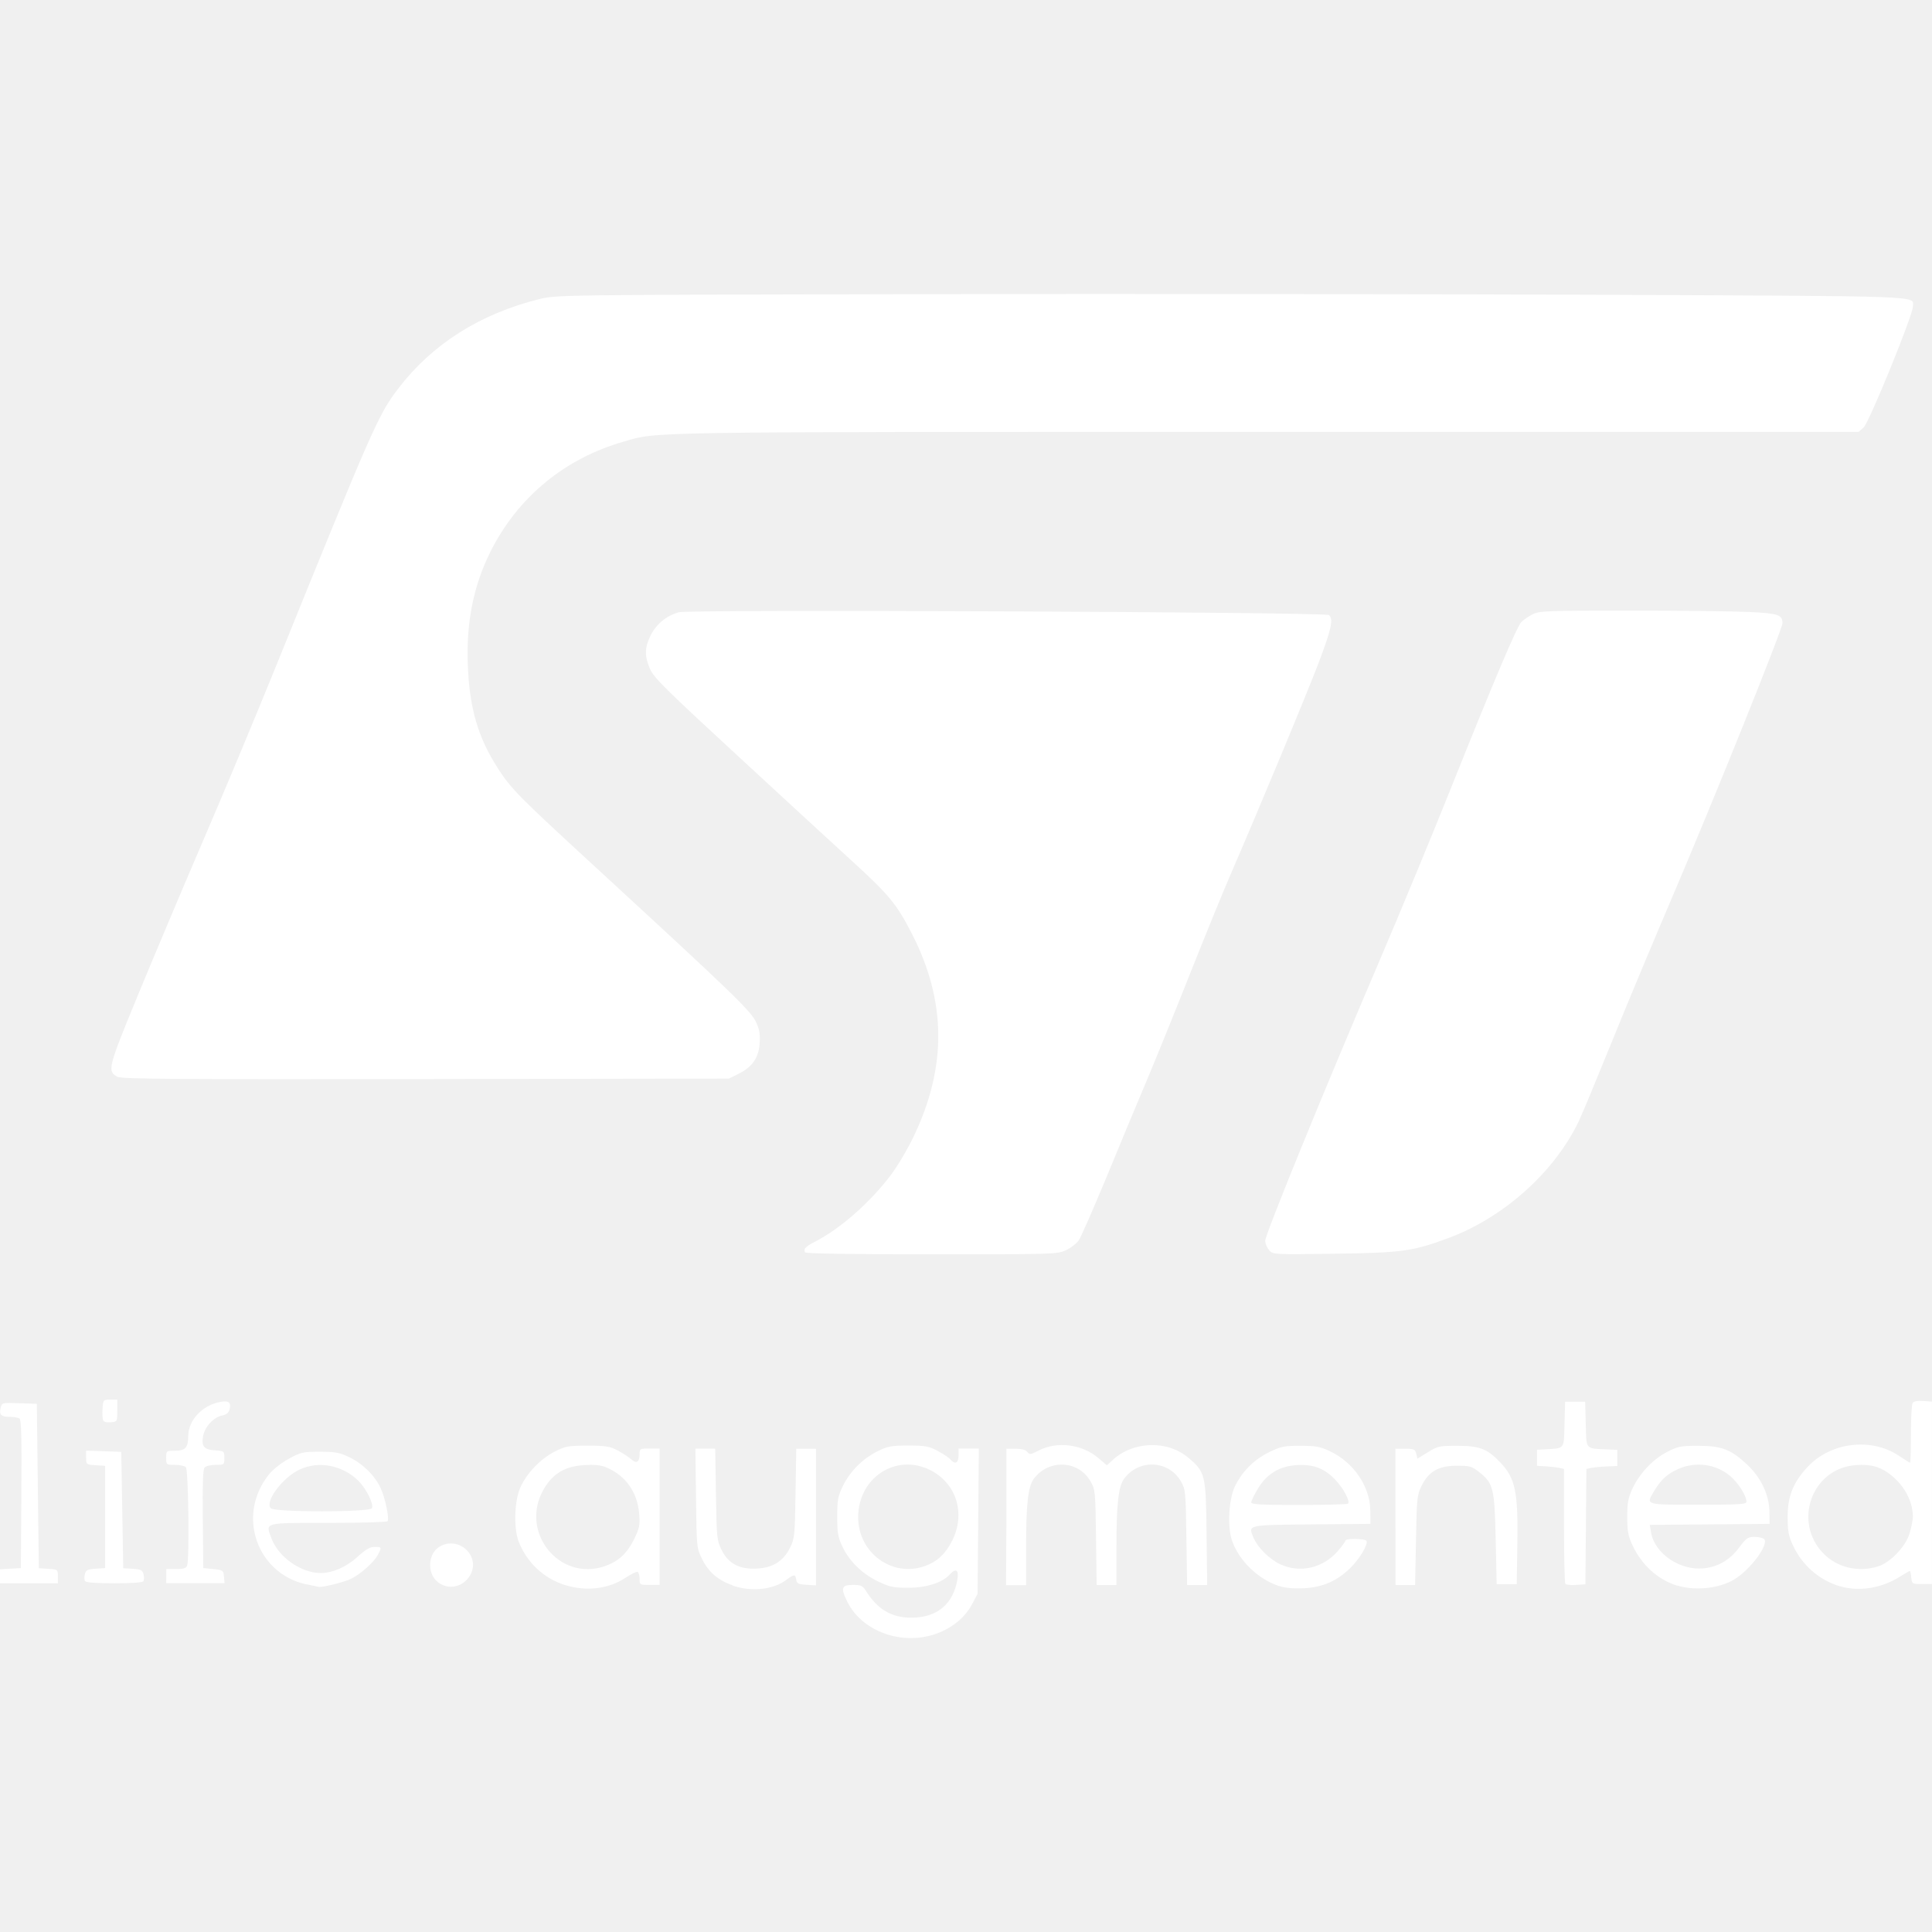
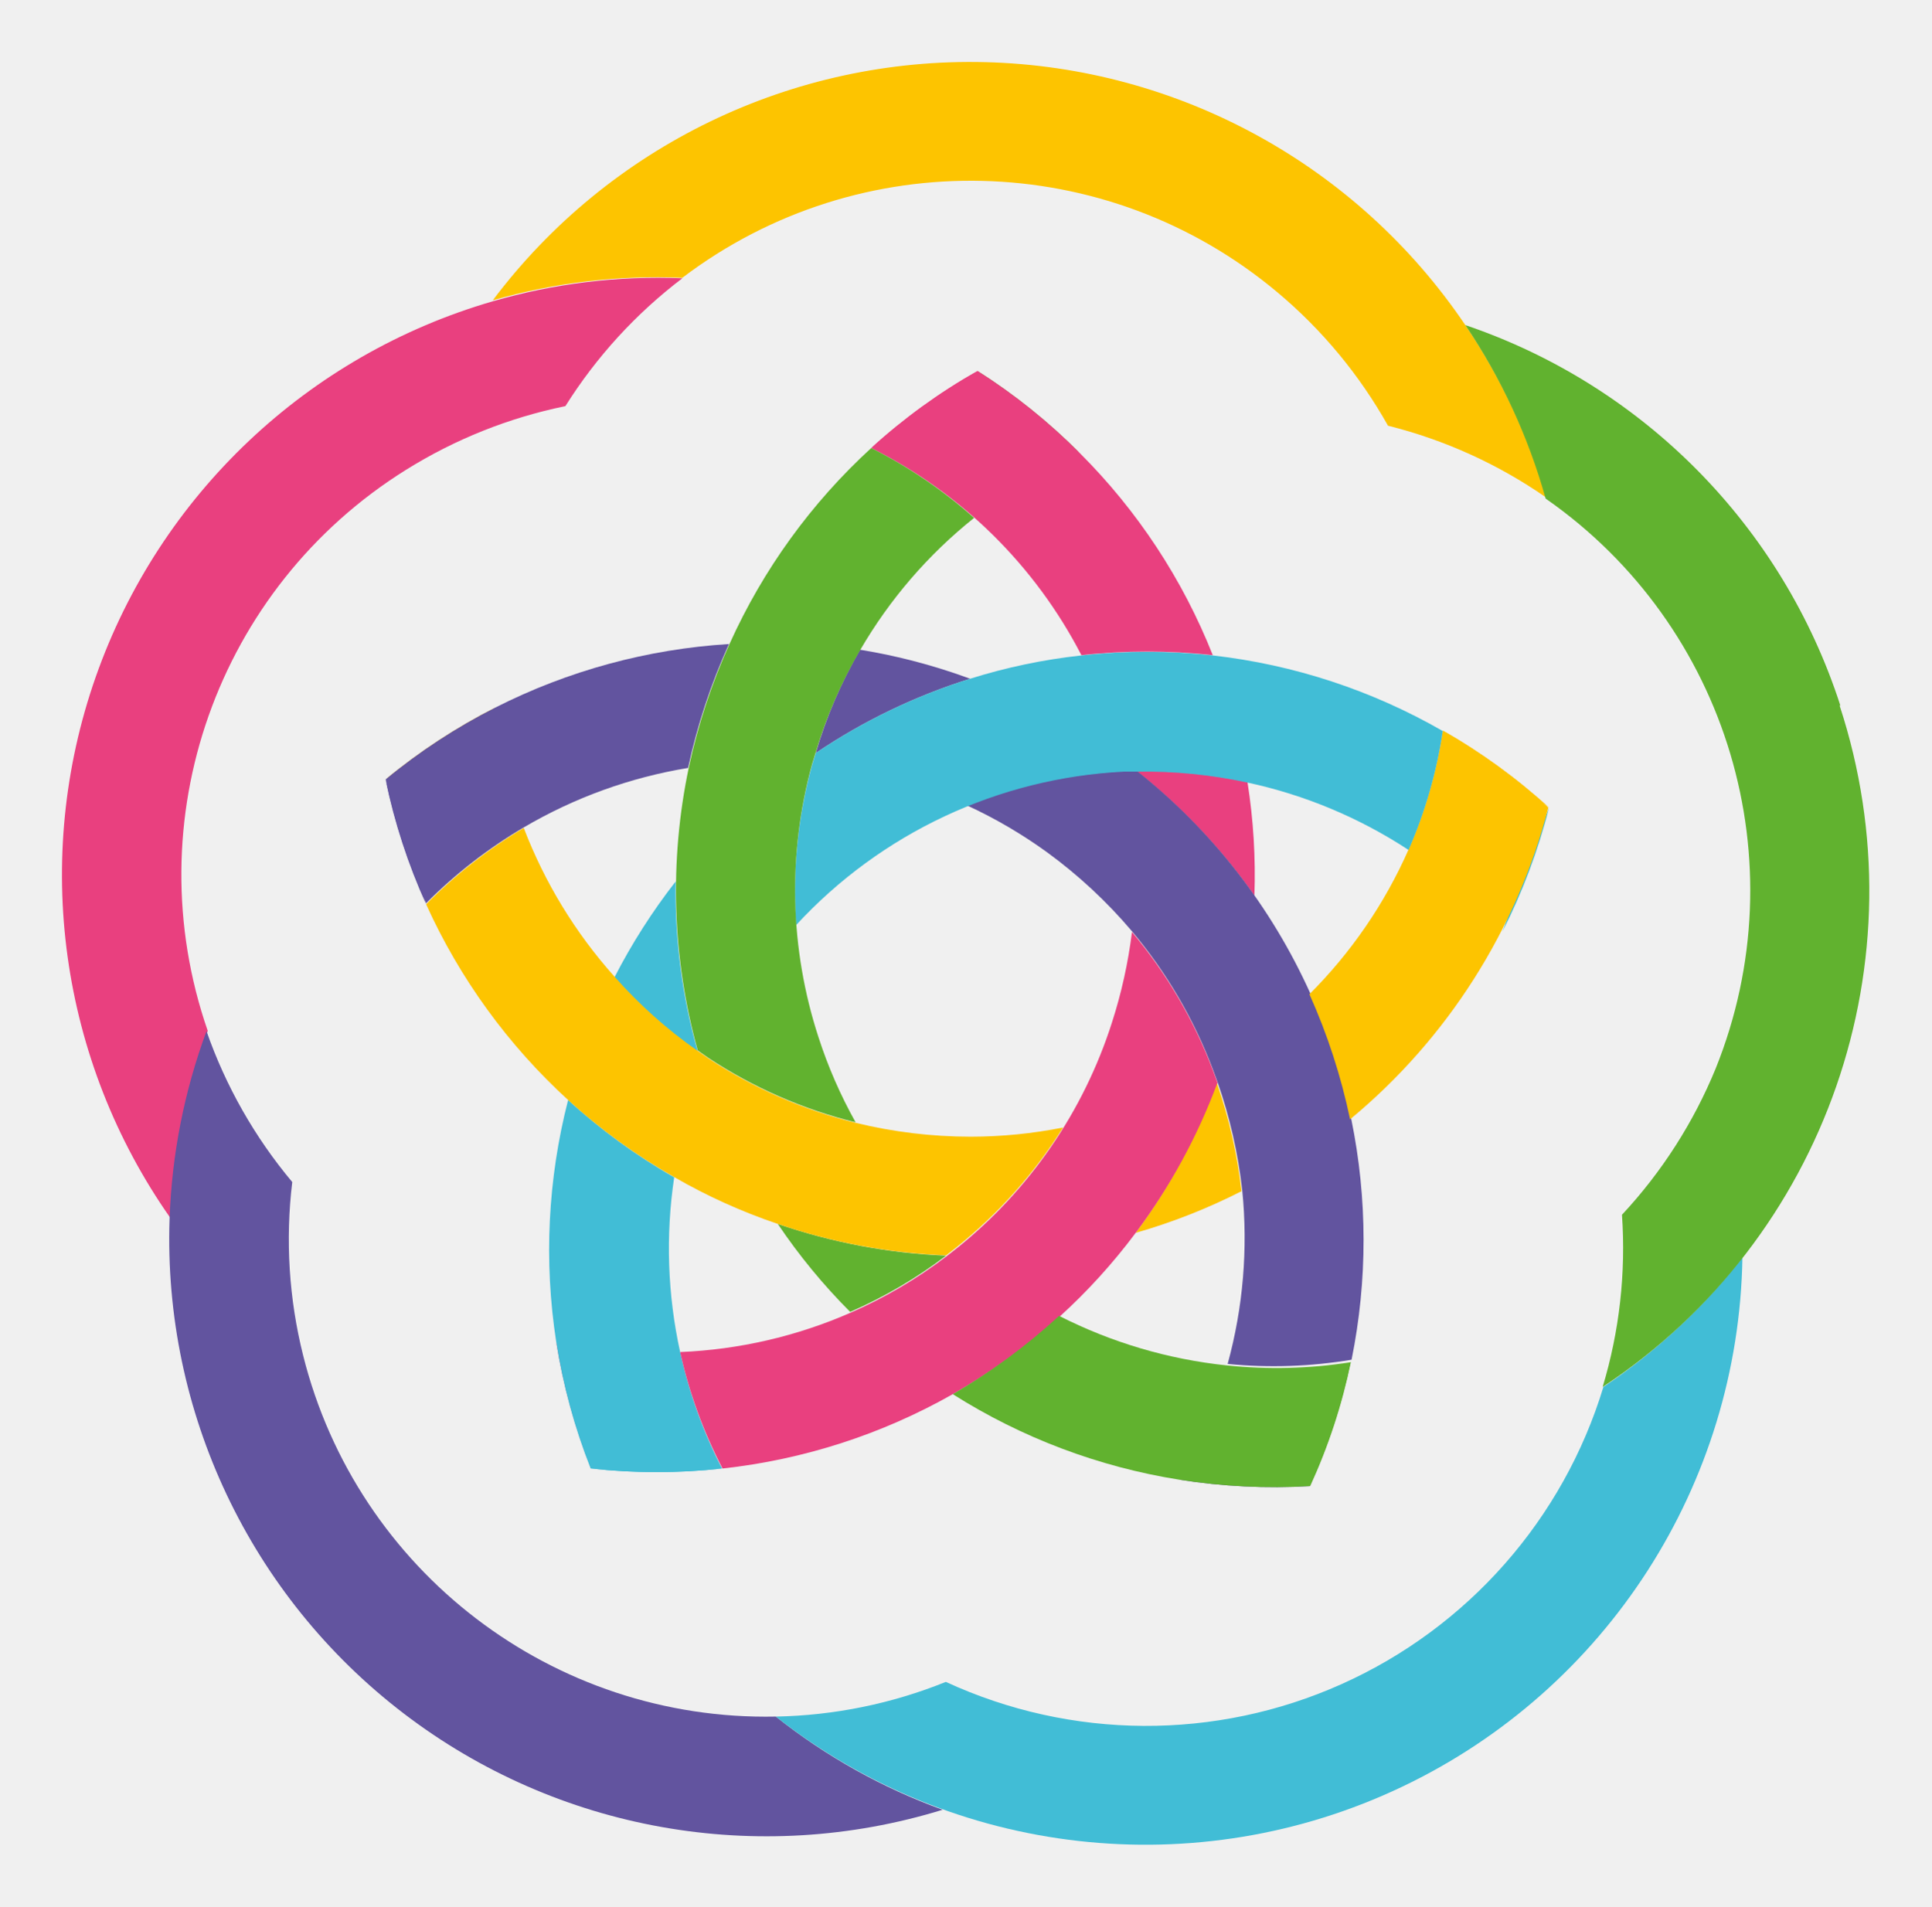
- <svg xmlns="http://www.w3.org/2000/svg" width="59" height="59" viewBox="0 0 15.61 15.61" version="1.1" id="svg8">
-   <defs id="defs2" />
-   <g id="layer1" transform="translate(-78.96836,-201.8744)">
-     <g id="g1156">
-       <path style="fill:#ffffff;fill-opacity:1;stroke-width:0.016" d="m 86.194,215.096 c -0.179,-0.042 -0.318,-0.146 -0.386,-0.293 -0.048,-0.101 -0.038,-0.123 0.053,-0.123 0.062,0 0.077,0.007 0.101,0.044 0.095,0.153 0.208,0.221 0.37,0.221 0.207,0 0.339,-0.11 0.372,-0.31 0.013,-0.078 -0.013,-0.093 -0.063,-0.038 -0.059,0.065 -0.187,0.106 -0.333,0.106 -0.121,1.9e-4 -0.151,-0.006 -0.243,-0.05 -0.129,-0.061 -0.234,-0.164 -0.29,-0.282 -0.036,-0.076 -0.042,-0.111 -0.042,-0.243 0,-0.137 0.005,-0.164 0.047,-0.25 0.059,-0.119 0.16,-0.219 0.281,-0.279 0.082,-0.04 0.111,-0.045 0.247,-0.045 0.135,7e-5 0.164,0.005 0.236,0.043 0.045,0.024 0.092,0.055 0.103,0.069 0.037,0.044 0.066,0.031 0.066,-0.031 v -0.057 h 0.082 0.082 l -0.005,0.587 -0.005,0.587 -0.044,0.083 c -0.109,0.206 -0.379,0.317 -0.628,0.26 z m 0.247,-0.568 c 0.099,-0.035 0.168,-0.1 0.221,-0.206 0.11,-0.219 0.034,-0.462 -0.176,-0.569 -0.276,-0.14 -0.583,0.059 -0.584,0.379 -9.6e-4,0.288 0.274,0.49 0.538,0.396 z m -2.906,0.154 c -0.173,-0.055 -0.306,-0.179 -0.374,-0.347 -0.041,-0.1 -0.038,-0.309 0.004,-0.423 0.044,-0.118 0.164,-0.248 0.285,-0.309 0.087,-0.044 0.108,-0.048 0.265,-0.048 0.147,0 0.18,0.005 0.243,0.038 0.04,0.021 0.089,0.053 0.108,0.07 0.043,0.04 0.07,0.026 0.07,-0.037 0,-0.046 0.002,-0.048 0.081,-0.048 h 0.081 v 0.551 0.551 h -0.081 c -0.079,0 -0.081,-0.001 -0.081,-0.048 0,-0.026 -0.007,-0.052 -0.015,-0.057 -0.008,-0.005 -0.051,0.016 -0.097,0.046 -0.136,0.092 -0.32,0.114 -0.49,0.06 z m 0.324,-0.155 c 0.107,-0.038 0.175,-0.101 0.231,-0.213 0.045,-0.092 0.05,-0.114 0.043,-0.207 -0.014,-0.177 -0.11,-0.311 -0.267,-0.377 -0.043,-0.018 -0.094,-0.023 -0.178,-0.018 -0.153,0.01 -0.25,0.066 -0.323,0.189 -0.207,0.345 0.12,0.759 0.495,0.626 z m 1.03,0.157 c -0.118,-0.041 -0.195,-0.107 -0.247,-0.211 -0.045,-0.091 -0.045,-0.092 -0.05,-0.493 l -0.005,-0.401 h 0.08 0.08 l 0.006,0.369 c 0.006,0.354 0.007,0.372 0.046,0.45 0.055,0.111 0.145,0.158 0.286,0.15 0.129,-0.007 0.214,-0.061 0.267,-0.169 0.036,-0.074 0.039,-0.098 0.044,-0.439 l 0.006,-0.36 h 0.079 0.08 v 0.552 0.552 l -0.077,-0.005 c -0.066,-0.004 -0.078,-0.01 -0.082,-0.041 -0.007,-0.046 -0.017,-0.046 -0.084,0.004 -0.105,0.077 -0.28,0.095 -0.429,0.044 z m 4.413,0.005 c -0.168,-0.054 -0.326,-0.208 -0.38,-0.369 -0.038,-0.113 -0.025,-0.334 0.024,-0.436 0.059,-0.121 0.154,-0.216 0.274,-0.275 0.098,-0.048 0.122,-0.053 0.254,-0.053 0.124,1e-5 0.16,0.006 0.238,0.043 0.193,0.09 0.326,0.285 0.328,0.481 l 10e-4,0.107 -0.474,0.004 c -0.524,0.005 -0.514,0.003 -0.472,0.105 0.034,0.081 0.128,0.175 0.217,0.217 0.16,0.075 0.347,0.031 0.467,-0.108 0.033,-0.038 0.06,-0.076 0.06,-0.083 0,-0.019 0.158,-0.017 0.17,0.002 0.016,0.026 -0.055,0.146 -0.131,0.22 -0.108,0.105 -0.222,0.155 -0.374,0.163 -0.084,0.004 -0.151,-0.002 -0.201,-0.018 z m 0.558,-0.666 c 0.019,-0.019 -0.039,-0.128 -0.106,-0.196 -0.089,-0.091 -0.176,-0.123 -0.309,-0.115 -0.14,0.009 -0.242,0.071 -0.314,0.192 -0.029,0.048 -0.053,0.097 -0.053,0.109 0,0.017 0.081,0.021 0.386,0.021 0.212,0 0.391,-0.005 0.396,-0.01 z m 2.662,0.664 c -0.159,-0.049 -0.288,-0.166 -0.364,-0.328 -0.035,-0.076 -0.042,-0.114 -0.042,-0.229 0,-0.115 0.007,-0.153 0.043,-0.23 0.057,-0.122 0.168,-0.239 0.284,-0.297 0.084,-0.043 0.11,-0.047 0.248,-0.047 0.187,0 0.265,0.03 0.395,0.153 0.112,0.106 0.177,0.244 0.179,0.381 l 0.001,0.097 -0.484,0.004 -0.484,0.004 0.01,0.059 c 0.028,0.172 0.233,0.312 0.426,0.292 0.117,-0.012 0.211,-0.067 0.287,-0.169 0.056,-0.075 0.07,-0.085 0.123,-0.085 0.033,0 0.068,0.008 0.078,0.018 0.041,0.041 -0.109,0.245 -0.24,0.325 -0.119,0.073 -0.315,0.095 -0.458,0.051 z m 0.557,-0.679 c 0,-0.048 -0.064,-0.15 -0.129,-0.206 -0.118,-0.101 -0.287,-0.122 -0.43,-0.055 -0.086,0.041 -0.13,0.082 -0.185,0.172 -0.07,0.117 -0.081,0.113 0.355,0.113 0.339,0 0.389,-0.003 0.389,-0.025 z m 0.75,0.682 c -0.166,-0.052 -0.3,-0.17 -0.375,-0.331 -0.035,-0.076 -0.042,-0.114 -0.042,-0.229 0,-0.167 0.045,-0.279 0.162,-0.404 0.187,-0.2 0.515,-0.239 0.739,-0.088 0.045,0.03 0.084,0.055 0.088,0.055 0.004,0 0.007,-0.104 0.007,-0.231 1.6e-4,-0.127 0.006,-0.24 0.014,-0.252 0.009,-0.014 0.039,-0.019 0.085,-0.016 l 0.071,0.005 v 0.737 0.737 h -0.081 c -0.08,0 -0.081,-9.6e-4 -0.086,-0.053 -0.003,-0.029 -0.008,-0.053 -0.012,-0.053 -0.004,0 -0.041,0.022 -0.084,0.049 -0.146,0.092 -0.334,0.121 -0.486,0.073 z m 0.309,-0.158 c 0.102,-0.03 0.228,-0.161 0.26,-0.271 0.014,-0.048 0.026,-0.107 0.026,-0.131 0,-0.106 -0.051,-0.218 -0.136,-0.301 -0.101,-0.098 -0.19,-0.129 -0.335,-0.116 -0.35,0.032 -0.5,0.464 -0.249,0.716 0.111,0.111 0.275,0.15 0.434,0.103 z m -12.693,0.144 c -0.407,-0.088 -0.568,-0.566 -0.3,-0.893 0.03,-0.037 0.101,-0.092 0.158,-0.123 0.095,-0.052 0.113,-0.056 0.248,-0.056 0.124,0 0.16,0.006 0.237,0.043 0.109,0.051 0.208,0.148 0.256,0.251 0.036,0.078 0.071,0.242 0.056,0.267 -0.005,0.008 -0.22,0.014 -0.478,0.014 -0.531,0 -0.509,-0.006 -0.46,0.126 0.056,0.15 0.239,0.279 0.397,0.279 0.096,0 0.209,-0.049 0.297,-0.13 0.066,-0.06 0.101,-0.081 0.139,-0.081 0.058,0 0.059,0.002 0.027,0.063 -0.03,0.058 -0.136,0.154 -0.216,0.194 -0.051,0.026 -0.229,0.071 -0.262,0.066 -0.005,-7.6e-4 -0.05,-0.01 -0.099,-0.021 z m 0.529,-0.617 c 0.014,-0.035 -0.047,-0.157 -0.108,-0.218 -0.128,-0.128 -0.321,-0.166 -0.477,-0.093 -0.137,0.064 -0.28,0.255 -0.234,0.312 0.028,0.034 0.806,0.034 0.819,-1.9e-4 z m 0.546,0.608 c -0.064,-0.04 -0.091,-0.122 -0.068,-0.205 0.035,-0.126 0.203,-0.158 0.293,-0.057 0.134,0.149 -0.056,0.368 -0.226,0.262 z m 4.58,-0.536 v -0.551 h 0.075 c 0.05,0 0.082,0.009 0.094,0.026 0.017,0.023 0.026,0.022 0.09,-0.011 0.15,-0.078 0.352,-0.053 0.485,0.061 l 0.068,0.058 0.044,-0.041 c 0.167,-0.156 0.446,-0.165 0.617,-0.018 0.134,0.114 0.139,0.136 0.144,0.609 l 0.005,0.417 h -0.081 -0.081 l -0.006,-0.385 c -0.005,-0.37 -0.007,-0.387 -0.044,-0.452 -0.099,-0.172 -0.339,-0.184 -0.459,-0.022 -0.046,0.062 -0.062,0.204 -0.062,0.547 l -10e-5,0.312 h -0.08 -0.08 l -0.005,-0.385 c -0.005,-0.376 -0.006,-0.386 -0.046,-0.455 -0.097,-0.169 -0.338,-0.179 -0.457,-0.018 -0.046,0.062 -0.062,0.204 -0.062,0.547 l -1e-4,0.312 h -0.081 -0.081 z m 3.143,0 v -0.551 h 0.079 c 0.071,0 0.08,0.004 0.089,0.04 l 0.01,0.04 0.084,-0.052 c 0.079,-0.049 0.092,-0.052 0.239,-0.052 0.178,4e-5 0.242,0.025 0.344,0.132 0.125,0.131 0.147,0.238 0.14,0.67 l -0.005,0.316 h -0.081 -0.081 l -0.008,-0.365 c -0.009,-0.411 -0.018,-0.449 -0.135,-0.542 -0.057,-0.045 -0.073,-0.05 -0.179,-0.05 -0.148,0 -0.229,0.047 -0.286,0.165 -0.035,0.073 -0.038,0.101 -0.044,0.439 l -0.007,0.36 h -0.079 -0.079 z m 1.373,0.541 c -0.006,-0.006 -0.011,-0.218 -0.011,-0.47 v -0.459 l -0.036,-0.008 c -0.02,-0.005 -0.069,-0.01 -0.109,-0.013 l -0.073,-0.004 v -0.065 -0.065 l 0.073,-0.004 c 0.153,-0.009 0.144,0.002 0.149,-0.202 l 0.005,-0.182 h 0.081 0.081 l 0.005,0.182 c 0.005,0.207 -0.005,0.195 0.166,0.203 l 0.089,0.004 v 0.065 0.065 l -0.089,0.004 c -0.049,0.002 -0.105,0.008 -0.125,0.012 l -0.036,0.008 -0.004,0.466 -0.004,0.466 -0.073,0.005 c -0.04,0.003 -0.079,-3.8e-4 -0.085,-0.007 z m -12.649,-0.062 v -0.056 l 0.085,-0.005 0.085,-0.005 0.004,-0.598 c 0.003,-0.468 -2.1e-4,-0.601 -0.016,-0.611 -0.011,-0.007 -0.047,-0.013 -0.08,-0.013 -0.069,-1.9e-4 -0.085,-0.018 -0.071,-0.075 0.01,-0.039 0.013,-0.04 0.151,-0.035 l 0.141,0.005 0.008,0.664 0.008,0.664 0.077,0.005 c 0.076,0.005 0.077,0.006 0.077,0.061 v 0.056 h -0.235 -0.235 z m 0.688,0.039 c -0.006,-0.009 -0.006,-0.035 -8.6e-4,-0.056 0.008,-0.033 0.021,-0.039 0.087,-0.044 l 0.077,-0.005 v -0.413 -0.413 l -0.077,-0.005 c -0.076,-0.005 -0.077,-0.006 -0.077,-0.061 v -0.057 l 0.142,0.005 0.142,0.005 0.008,0.47 0.008,0.47 0.077,0.005 c 0.066,0.004 0.078,0.011 0.087,0.044 0.005,0.021 0.005,0.046 -8.6e-4,0.056 -0.007,0.011 -0.095,0.017 -0.235,0.017 -0.141,0 -0.229,-0.006 -0.235,-0.017 z m 0.657,-0.04 v -0.057 h 0.079 c 0.057,0 0.082,-0.007 0.089,-0.026 0.02,-0.051 0.011,-0.777 -0.01,-0.797 -0.011,-0.011 -0.051,-0.019 -0.089,-0.019 -0.069,0 -0.07,-7.7e-4 -0.07,-0.057 0,-0.056 4.6e-4,-0.057 0.072,-0.057 0.082,0 0.106,-0.026 0.106,-0.115 0,-0.132 0.114,-0.254 0.262,-0.28 0.067,-0.012 0.086,0.005 0.072,0.062 -0.006,0.026 -0.025,0.041 -0.059,0.048 -0.069,0.014 -0.14,0.09 -0.154,0.164 -0.016,0.086 0.006,0.112 0.096,0.118 0.074,0.005 0.075,0.006 0.075,0.061 0,0.055 -8.8e-4,0.056 -0.071,0.056 -0.04,0 -0.079,0.01 -0.089,0.022 -0.013,0.016 -0.017,0.139 -0.014,0.417 l 0.004,0.395 0.081,0.008 c 0.078,0.008 0.081,0.01 0.086,0.061 l 0.005,0.053 h -0.236 -0.236 z m -0.511,-1.261 c -0.005,-0.013 -0.007,-0.055 -0.004,-0.094 0.005,-0.069 0.006,-0.071 0.062,-0.071 h 0.057 v 0.089 c 0,0.089 -2.3e-4,0.089 -0.053,0.094 -0.035,0.003 -0.056,-0.003 -0.062,-0.018 z m 5.672,-1.356 c -0.015,-0.025 0.004,-0.046 0.078,-0.084 0.205,-0.104 0.448,-0.318 0.615,-0.54 0.054,-0.071 0.136,-0.21 0.183,-0.308 0.271,-0.563 0.267,-1.095 -0.012,-1.64 -0.124,-0.242 -0.185,-0.316 -0.499,-0.602 -0.112,-0.102 -0.513,-0.471 -0.893,-0.822 -0.6,-0.553 -0.695,-0.647 -0.725,-0.717 -0.045,-0.105 -0.044,-0.172 0.006,-0.272 0.045,-0.091 0.128,-0.158 0.228,-0.186 0.085,-0.024 5.222,-0.002 5.252,0.023 0.037,0.031 0.021,0.109 -0.079,0.374 -0.095,0.251 -0.489,1.199 -0.719,1.729 -0.06,0.138 -0.207,0.499 -0.327,0.801 -0.12,0.303 -0.275,0.685 -0.345,0.851 -0.07,0.165 -0.216,0.515 -0.324,0.778 -0.109,0.263 -0.211,0.497 -0.229,0.521 -0.017,0.024 -0.062,0.059 -0.101,0.077 -0.069,0.033 -0.089,0.034 -1.084,0.034 -0.659,0 -1.018,-0.006 -1.025,-0.016 z m 3.752,-0.015 c -0.019,-0.019 -0.034,-0.054 -0.034,-0.078 0,-0.051 0.474,-1.212 0.924,-2.264 0.168,-0.392 0.429,-1.023 0.58,-1.401 0.342,-0.855 0.526,-1.289 0.564,-1.332 0.016,-0.018 0.057,-0.046 0.09,-0.063 0.056,-0.029 0.106,-0.031 0.795,-0.031 0.404,0 0.835,0.005 0.958,0.011 0.235,0.011 0.268,0.023 0.268,0.091 0,0.048 -0.549,1.414 -0.888,2.207 -0.156,0.365 -0.38,0.901 -0.497,1.191 -0.118,0.29 -0.234,0.57 -0.259,0.622 -0.197,0.415 -0.612,0.786 -1.064,0.951 -0.284,0.104 -0.364,0.115 -0.908,0.123 -0.488,0.007 -0.497,0.007 -0.531,-0.026 z m -9.301,-1.399 c -0.092,-0.047 -0.089,-0.062 0.162,-0.671 0.128,-0.31 0.363,-0.867 0.522,-1.237 0.16,-0.37 0.42,-0.993 0.579,-1.385 0.798,-1.97 0.837,-2.058 0.999,-2.271 0.274,-0.359 0.659,-0.603 1.14,-0.723 0.137,-0.034 0.147,-0.034 3.062,-0.04 1.608,-0.003 4.064,-7.7e-4 5.457,0.005 2.743,0.012 2.579,0.006 2.579,0.096 0,0.069 -0.354,0.937 -0.398,0.976 l -0.041,0.036 h -4.772 c -5.127,0 -4.92,-0.003 -5.207,0.079 -0.475,0.136 -0.853,0.448 -1.073,0.885 -0.138,0.274 -0.198,0.572 -0.185,0.915 0.013,0.354 0.082,0.59 0.246,0.844 0.102,0.158 0.171,0.228 0.721,0.734 1.201,1.105 1.322,1.222 1.365,1.318 0.025,0.055 0.031,0.098 0.026,0.167 -0.008,0.116 -0.06,0.19 -0.171,0.245 l -0.077,0.038 -2.446,0.004 c -1.947,0.003 -2.455,-1.9e-4 -2.487,-0.017 z" id="path1158" />
-     </g>
+ <svg xmlns="http://www.w3.org/2000/svg" viewBox="0 0 155.836 153.879" version="1.1" id="svg114" width="155.836" height="153.879">
+   <defs id="defs4">
+     <style id="style2">.cls-1{fill:none;}.cls-2{fill:#fdc400;}.cls-3{fill:#e9407f;}.cls-4{fill:#62549f;}.cls-11,.cls-5{fill:#41bdd6;}.cls-6{fill:#61b22f;}.cls-7{font-size:31.16px;fill:#575756;font-family:Calibri;}.cls-8{letter-spacing:-0.01em;}.cls-9{letter-spacing:0.03em;}.cls-10{letter-spacing:-0.06em;}.cls-11{font-size:50.11px;font-family:ArialRoundedMTBold, Arial Rounded MT Bold;letter-spacing:0.07em;}</style>
+   </defs>
+   <g id="g1094" transform="matrix(2,0,0,2,4.882233,-3.223451)">
+     <path class="cls-1" d="M 17.55,30.16 A 24.13,24.13 0 0 1 27,27.58 24.2,24.2 0 0 1 32.74,19.69" id="path8" />
+     <path class="cls-1" d="m 41.13,19.9 a 24,24 0 0 1 5.36,8.16 24.05,24.05 0 0 1 9.28,3" id="path10" />
+     <path class="cls-1" d="M 45.13,61.32 A 24.17,24.17 0 0 1 36,57.87 a 24.17,24.17 0 0 1 -9.29,3" id="path12" />
+     <path class="cls-1" d="M 9.79,56.31 A 19.25,19.25 0 0 0 28.86,70.88" id="path14" />
+     <path class="cls-1" d="m 13.86,20.6 a 19.25,19.25 0 0 0 -8,22.64" id="path16" />
+     <path class="cls-1" d="M 20,55.76 A 24.26,24.26 0 0 1 20.48,46 24.24,24.24 0 0 1 14.75,38.09" id="path18" />
+     <path class="cls-1" d="m 48.17,37.75 a 23.86,23.86 0 0 1 2.27,4 19.18,19.18 0 0 0 4,-5.84 19.22,19.22 0 0 0 -6.5,-2.72 24,24 0 0 1 0.23,4.56 z" id="path20" />
+     <path class="cls-1" d="m 25.32,32.62 a 19.23,19.23 0 0 0 -6.63,2.38 19.42,19.42 0 0 0 3.66,6 24.36,24.36 0 0 1 2.47,-3.87 23.85,23.85 0 0 1 0.5,-4.51 z" id="path22" />
+     <path class="cls-1" d="M 28.94,51 A 23.15,23.15 0 0 1 24.76,49.11 19.46,19.46 0 0 0 25,56.17 19.09,19.09 0 0 0 31.86,54.55 23.91,23.91 0 0 1 28.94,51 Z" id="path24" />
+     <path class="cls-1" d="m 40.29,54.76 a 19.34,19.34 0 0 0 6.77,2 19.24,19.24 0 0 0 0.59,-7 23.83,23.83 0 0 1 -4.27,1.68 23.83,23.83 0 0 1 -3.09,3.32 z" id="path26" />
+     <path class="cls-1" d="m 41.19,28.05 a 19.11,19.11 0 0 0 -4.33,-5.56 19.08,19.08 0 0 0 -4.6,5.34 24,24 0 0 1 4.44,1.17 23.43,23.43 0 0 1 4.49,-0.95 z" id="path28" />
+     <path class="cls-1" d="m 58.18,39.16 a 24.43,24.43 0 0 1 -6.1,7.62 24.3,24.3 0 0 1 0,9.76" id="path30" />
+     <path class="cls-1" d="m 66.78,44.72 a 19.26,19.26 0 0 0 -6.86,-23" id="path32" />
+     <path class="cls-1" d="m 49.08,13.44 a 19.25,19.25 0 0 0 -24,-0.58" id="path34" />
+     <path class="cls-1" d="M 43.23,39.22 A 19.72,19.72 0 0 0 39.8,36 a 19.18,19.18 0 0 0 -3.23,-1.89 19.58,19.58 0 0 0 -6.89,4.75 19.52,19.52 0 0 0 0.9,4.59 18.94,18.94 0 0 0 1.5,3.44 19.65,19.65 0 0 0 4.64,0.56 19.18,19.18 0 0 0 3.73,-0.36 19.1,19.1 0 0 0 2,-4.24 19.85,19.85 0 0 0 0.78,-3.63 z" id="path36" />
+     <path class="cls-1" d="M 42.49,71.21 A 19.25,19.25 0 0 0 62.25,57.58" id="path38" />
+     <path class="cls-2" d="m 55.77,31.09 a 23.77,23.77 0 0 1 4.29,3.11" id="path40" />
+     <path class="cls-2" d="m 43.38,51.36 a 23.83,23.83 0 0 0 4.27,-1.68 20,20 0 0 0 -1,-4.38 24.11,24.11 0 0 1 -3.27,6.06 z" id="path42" />
+     <path class="cls-2" d="m 13.12,33.06 a 24,24 0 0 1 4.43,-2.9" id="path44" />
+     <path class="cls-3" d="M 21.41,60.87 A 23.92,23.92 0 0 1 20,55.76" id="path46" />
+     <path class="cls-3" d="M 32.71,19.69 A 23.74,23.74 0 0 1 37,16.58" id="path48" />
+     <path class="cls-3" d="m 48.17,37.75 a 24,24 0 0 0 -0.28,-4.58 19.71,19.71 0 0 0 -4.47,-0.44 24,24 0 0 1 4.75,5.02 z" id="path50" />
+     <path class="cls-3" d="m 17.44,13.77 a 24.1,24.1 0 0 0 -13,37 24,24 0 0 1 1.5,-7.56 19.25,19.25 0 0 1 8,-22.64 19.55,19.55 0 0 1 6.43,-2.57 19.51,19.51 0 0 1 4.72,-5.16 23.87,23.87 0 0 0 -7.65,0.93 z" id="path52" />
+     <path class="cls-4" d="m 14.75,38.1 a 24,24 0 0 1 -1.63,-5" id="path54" />
+     <path class="cls-4" d="M 50.42,61.58 A 24.52,24.52 0 0 1 45.13,61.32" id="path56" />
+     <path class="cls-4" d="M 32.26,27.83 A 18.83,18.83 0 0 0 30.47,32 23.87,23.87 0 0 1 36.7,29 24,24 0 0 0 32.26,27.83 Z" id="path58" />
+     <path class="cls-4" d="m 17.55,30.16 a 24,24 0 0 0 -4.43,2.9 24,24 0 0 0 1.63,5 19.6,19.6 0 0 1 3.94,-3.06 19.23,19.23 0 0 1 6.63,-2.4 24.58,24.58 0 0 1 1.65,-5 24.13,24.13 0 0 0 -9.42,2.56 z" id="path60" />
+     <path class="cls-4" d="M 28.86,70.88 A 19.25,19.25 0 0 1 9.79,56.31 v 0 A 19.29,19.29 0 0 1 9.35,49.31 19.49,19.49 0 0 1 5.89,43.22 24.23,24.23 0 0 0 4.4,50.8 v 0 a 24.1,24.1 0 0 0 31.19,23.84 23.9,23.9 0 0 1 -6.73,-3.76 z" id="path62" />
+     <path class="cls-4" d="m 52.08,46.78 a 24.62,24.62 0 0 0 -1.64,-5.05 24.06,24.06 0 0 0 -7,-9 h -0.52 a 19.25,19.25 0 0 0 -6.33,1.39 19.18,19.18 0 0 1 3.21,1.88 19.72,19.72 0 0 1 3.43,3.19 19.25,19.25 0 0 1 3.27,5.59 l 0.18,0.49 a 20,20 0 0 1 1,4.38 19.24,19.24 0 0 1 -0.59,7 19.1,19.1 0 0 0 5,-0.17 24.3,24.3 0 0 0 -0.01,-9.7 z" id="path64" />
+     <path class="cls-5" d="m 24.82,37.18 a 24.36,24.36 0 0 0 -2.47,3.87 19,19 0 0 0 3.36,3 23.73,23.73 0 0 1 -0.89,-6.87 z" id="path66" />
+     <path class="cls-5" d="m 26.71,60.87 a 24.08,24.08 0 0 1 -5.3,0" id="path68" />
+     <path class="cls-5" d="m 60.06,34.2 a 24.27,24.27 0 0 1 -1.88,5" id="path70" />
+     <path class="cls-2" d="m 55.77,31.09 a 18.94,18.94 0 0 1 -1.38,4.8 19.18,19.18 0 0 1 -4,5.84 24.62,24.62 0 0 1 1.64,5.05 24.21,24.21 0 0 0 8,-12.58 23.77,23.77 0 0 0 -4.26,-3.11 z" id="path72" />
+     <path class="cls-5" d="M 25,56.17 A 19.46,19.46 0 0 1 24.76,49.12 23.88,23.88 0 0 1 20.48,46 24.26,24.26 0 0 0 20,55.76 a 23.92,23.92 0 0 0 1.39,5.11 24.08,24.08 0 0 0 5.3,0 19.11,19.11 0 0 1 -1.69,-4.7 z" id="path74" />
+     <path class="cls-5" d="m 62.25,57.58 a 19.28,19.28 0 0 1 -26.53,11.9 19.27,19.27 0 0 1 -6.86,1.4 24.09,24.09 0 0 0 39,-18.53 24.09,24.09 0 0 1 -5.61,5.23 z" id="path76" />
+     <path class="cls-5" d="m 46.49,28.06 a 24.08,24.08 0 0 0 -5.3,0 23.43,23.43 0 0 0 -4.49,0.94 23.87,23.87 0 0 0 -6.23,3 l -0.15,0.49 a 19.34,19.34 0 0 0 -0.64,6.45 19.29,19.29 0 0 1 13.22,-6.19 h 0.52 a 19.71,19.71 0 0 1 4.47,0.44 19.22,19.22 0 0 1 6.5,2.72 18.94,18.94 0 0 0 1.38,-4.8 24.05,24.05 0 0 0 -9.28,-3.05 z" id="path78" />
+     <path class="cls-6" d="m 37,16.58 a 23.85,23.85 0 0 1 4.13,3.32" id="path80" />
+     <path class="cls-6" d="m 52.06,56.54 a 23.37,23.37 0 0 1 -1.64,5" id="path82" />
+     <path class="cls-6" d="M 31.86,54.55 A 18.79,18.79 0 0 0 35.73,52.28 23.88,23.88 0 0 1 28.94,51 23.91,23.91 0 0 0 31.86,54.55 Z" id="path84" />
+     <path class="cls-2" d="m 56.68,14.73 a 24.1,24.1 0 0 0 -39.24,-1 23.87,23.87 0 0 1 7.65,-0.91 19.25,19.25 0 0 1 24,0.58 19.39,19.39 0 0 1 4.47,5.39 19.44,19.44 0 0 1 6.37,2.89 24.12,24.12 0 0 0 -3.25,-6.95 z" id="path86" />
+     <path class="cls-3" d="M 41.13,19.9 A 23.85,23.85 0 0 0 37,16.58 a 23.74,23.74 0 0 0 -4.29,3.11 19.18,19.18 0 0 1 8.48,8.36 24.08,24.08 0 0 1 5.3,0 24,24 0 0 0 -5.36,-8.15 z" id="path88" />
+     <path class="cls-3" d="M 46.5,44.81 A 19.25,19.25 0 0 0 43.23,39.22 19.85,19.85 0 0 1 42.42,42.88 19.14,19.14 0 0 1 36.14,52 l -0.41,0.32 a 18.79,18.79 0 0 1 -3.87,2.27 19.09,19.09 0 0 1 -6.86,1.58 19.11,19.11 0 0 0 1.71,4.7 24.17,24.17 0 0 0 9.29,-3 24.55,24.55 0 0 0 4.29,-3.11 23.83,23.83 0 0 0 3.09,-3.4 24.11,24.11 0 0 0 3.3,-6.06 z" id="path90" />
+     <path class="cls-6" d="m 47.06,56.71 a 19.34,19.34 0 0 1 -6.77,-2 24.55,24.55 0 0 1 -4.29,3.16 24.17,24.17 0 0 0 9.13,3.45 24.52,24.52 0 0 0 5.29,0.26 23.37,23.37 0 0 0 1.64,-5 19.1,19.1 0 0 1 -5,0.13 z" id="path92" />
+     <path class="cls-6" d="m 71.81,30.08 a 24,24 0 0 0 -15.13,-15.35 24.12,24.12 0 0 1 3.24,7 19.26,19.26 0 0 1 6.86,23 19.51,19.51 0 0 1 -3.78,5.9 19.41,19.41 0 0 1 -0.78,6.95 24,24 0 0 0 9.56,-27.5 z" id="path94" />
+     <path class="cls-2" d="m 36.72,47.48 a 19.65,19.65 0 0 1 -4.64,-0.56 19.08,19.08 0 0 1 -5.94,-2.6 l -0.43,-0.3 a 19,19 0 0 1 -3.36,-3 19.42,19.42 0 0 1 -3.66,-6 19.6,19.6 0 0 0 -3.94,3.08 24.24,24.24 0 0 0 5.73,7.9 23.88,23.88 0 0 0 4.28,3.11 23.15,23.15 0 0 0 4.18,1.89 23.88,23.88 0 0 0 6.79,1.27 l 0.41,-0.32 a 19.23,19.23 0 0 0 4.31,-4.84 19.18,19.18 0 0 1 -3.73,0.37 z" id="path96" />
+     <path class="cls-6" d="m 32.71,19.69 a 24.2,24.2 0 0 0 -5.71,7.89 24.58,24.58 0 0 0 -1.65,5 24.13,24.13 0 0 0 0.36,11.42 l 0.43,0.3 a 19.08,19.08 0 0 0 5.94,2.6 18.94,18.94 0 0 1 -1.5,-3.44 19.15,19.15 0 0 1 -0.26,-11 l 0.15,-0.49 a 18.83,18.83 0 0 1 1.79,-4.12 19.08,19.08 0 0 1 4.6,-5.34 19.25,19.25 0 0 0 -4.15,-2.82 z" id="path98" />
  </g>
</svg>
